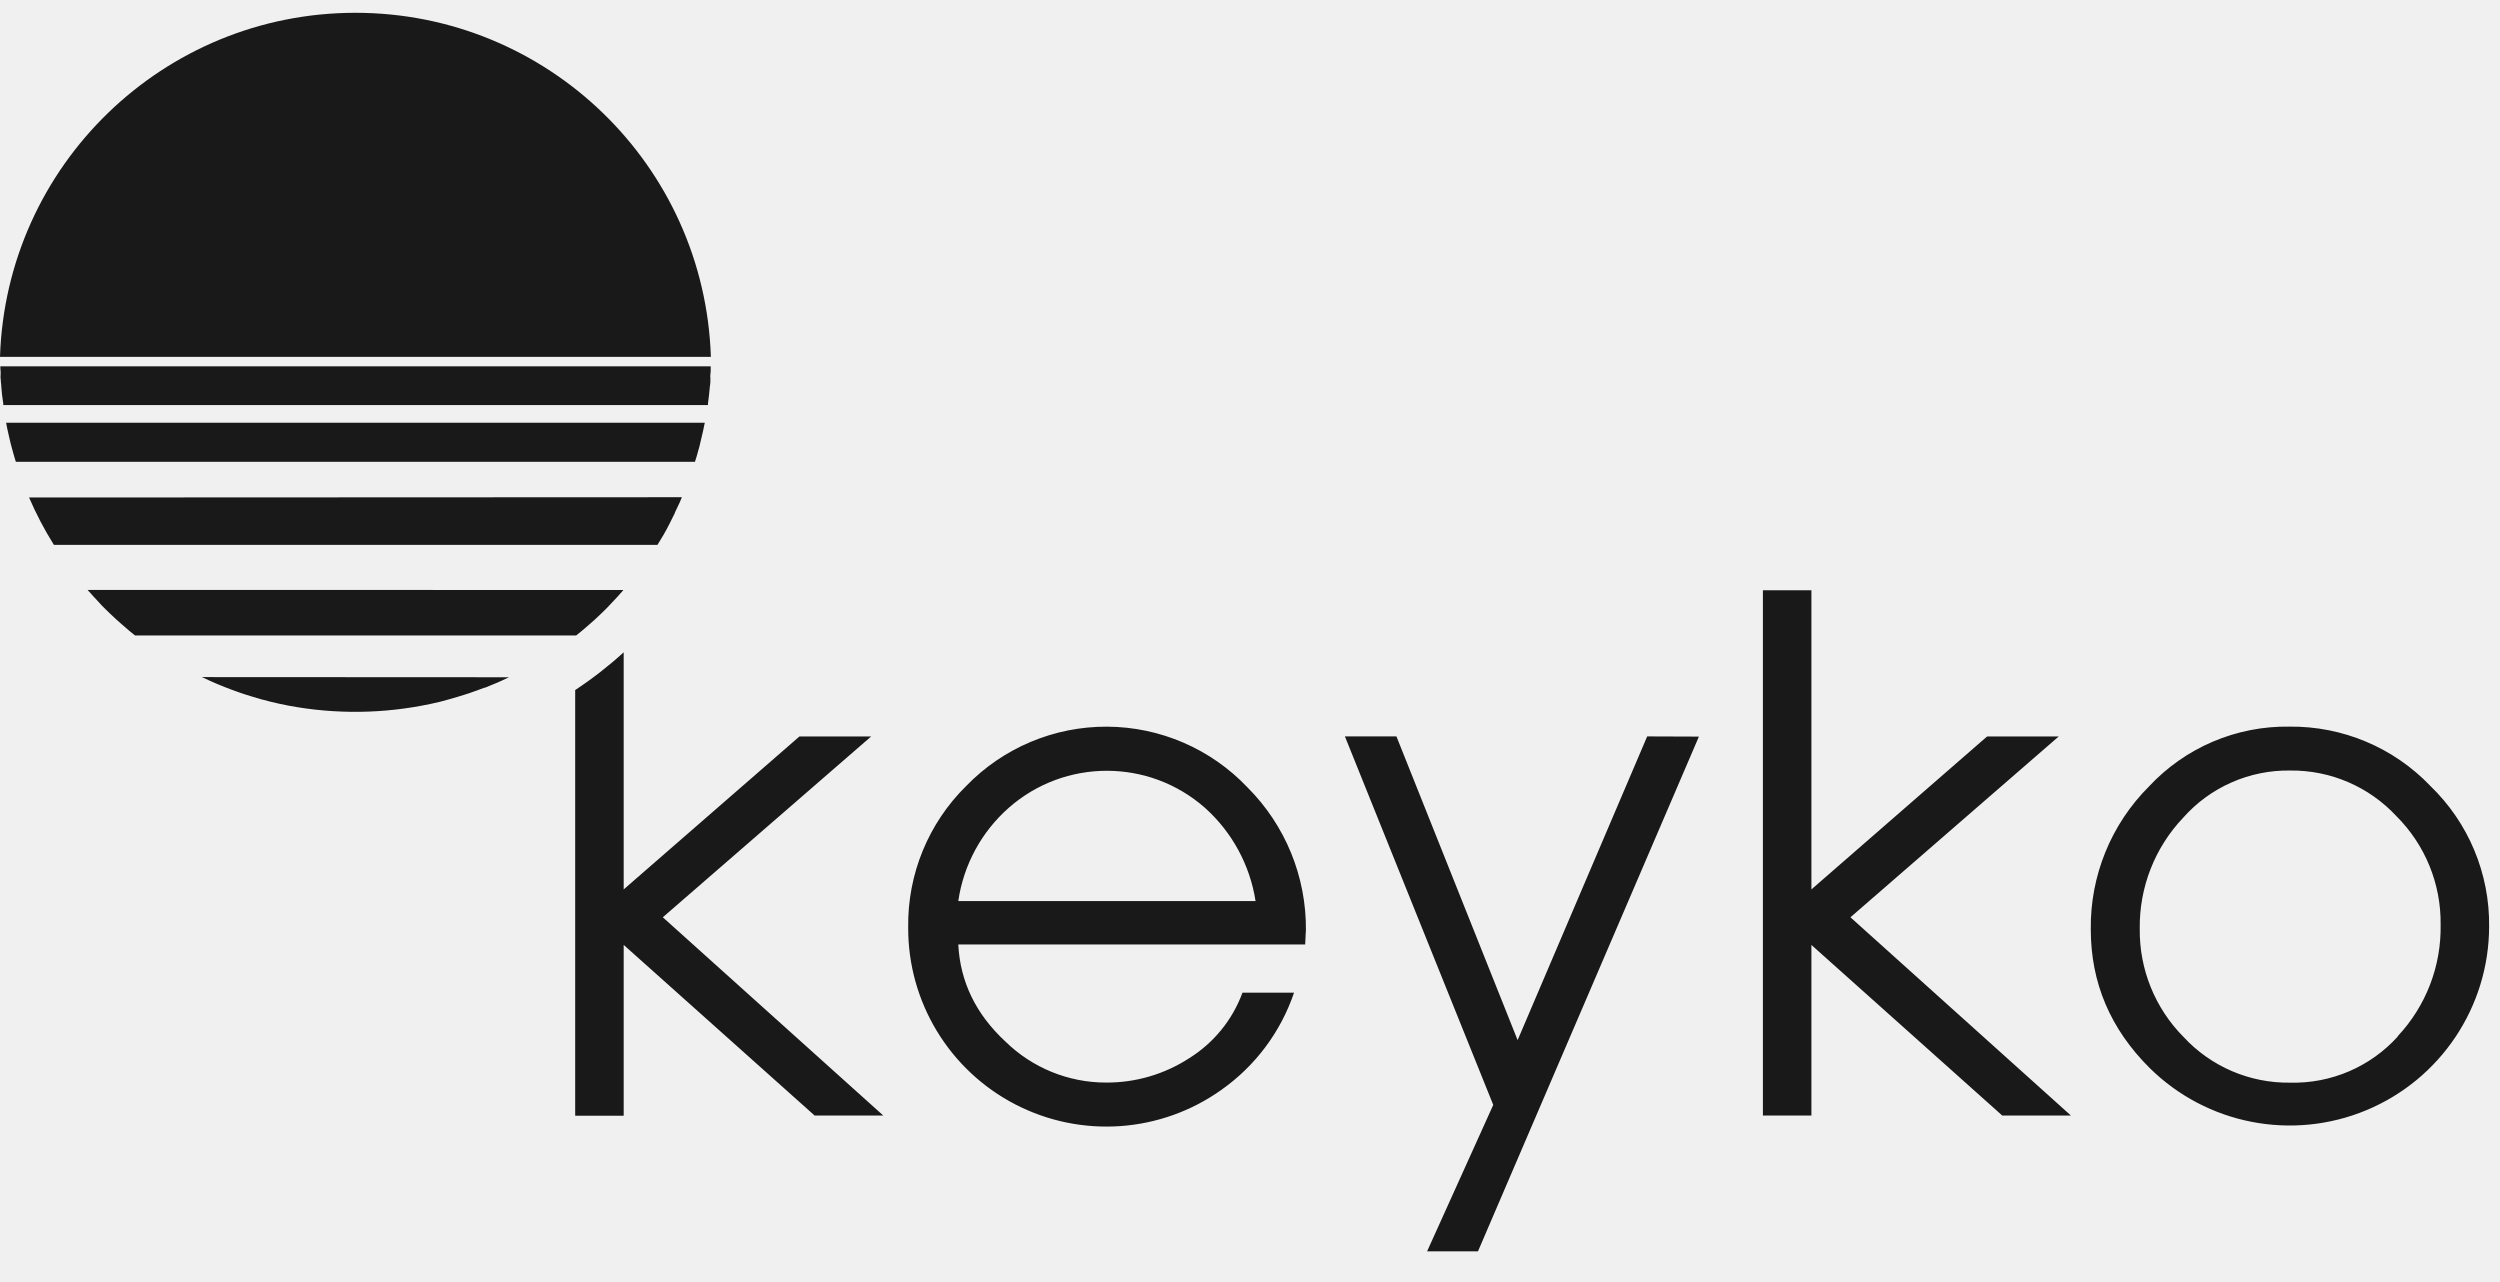
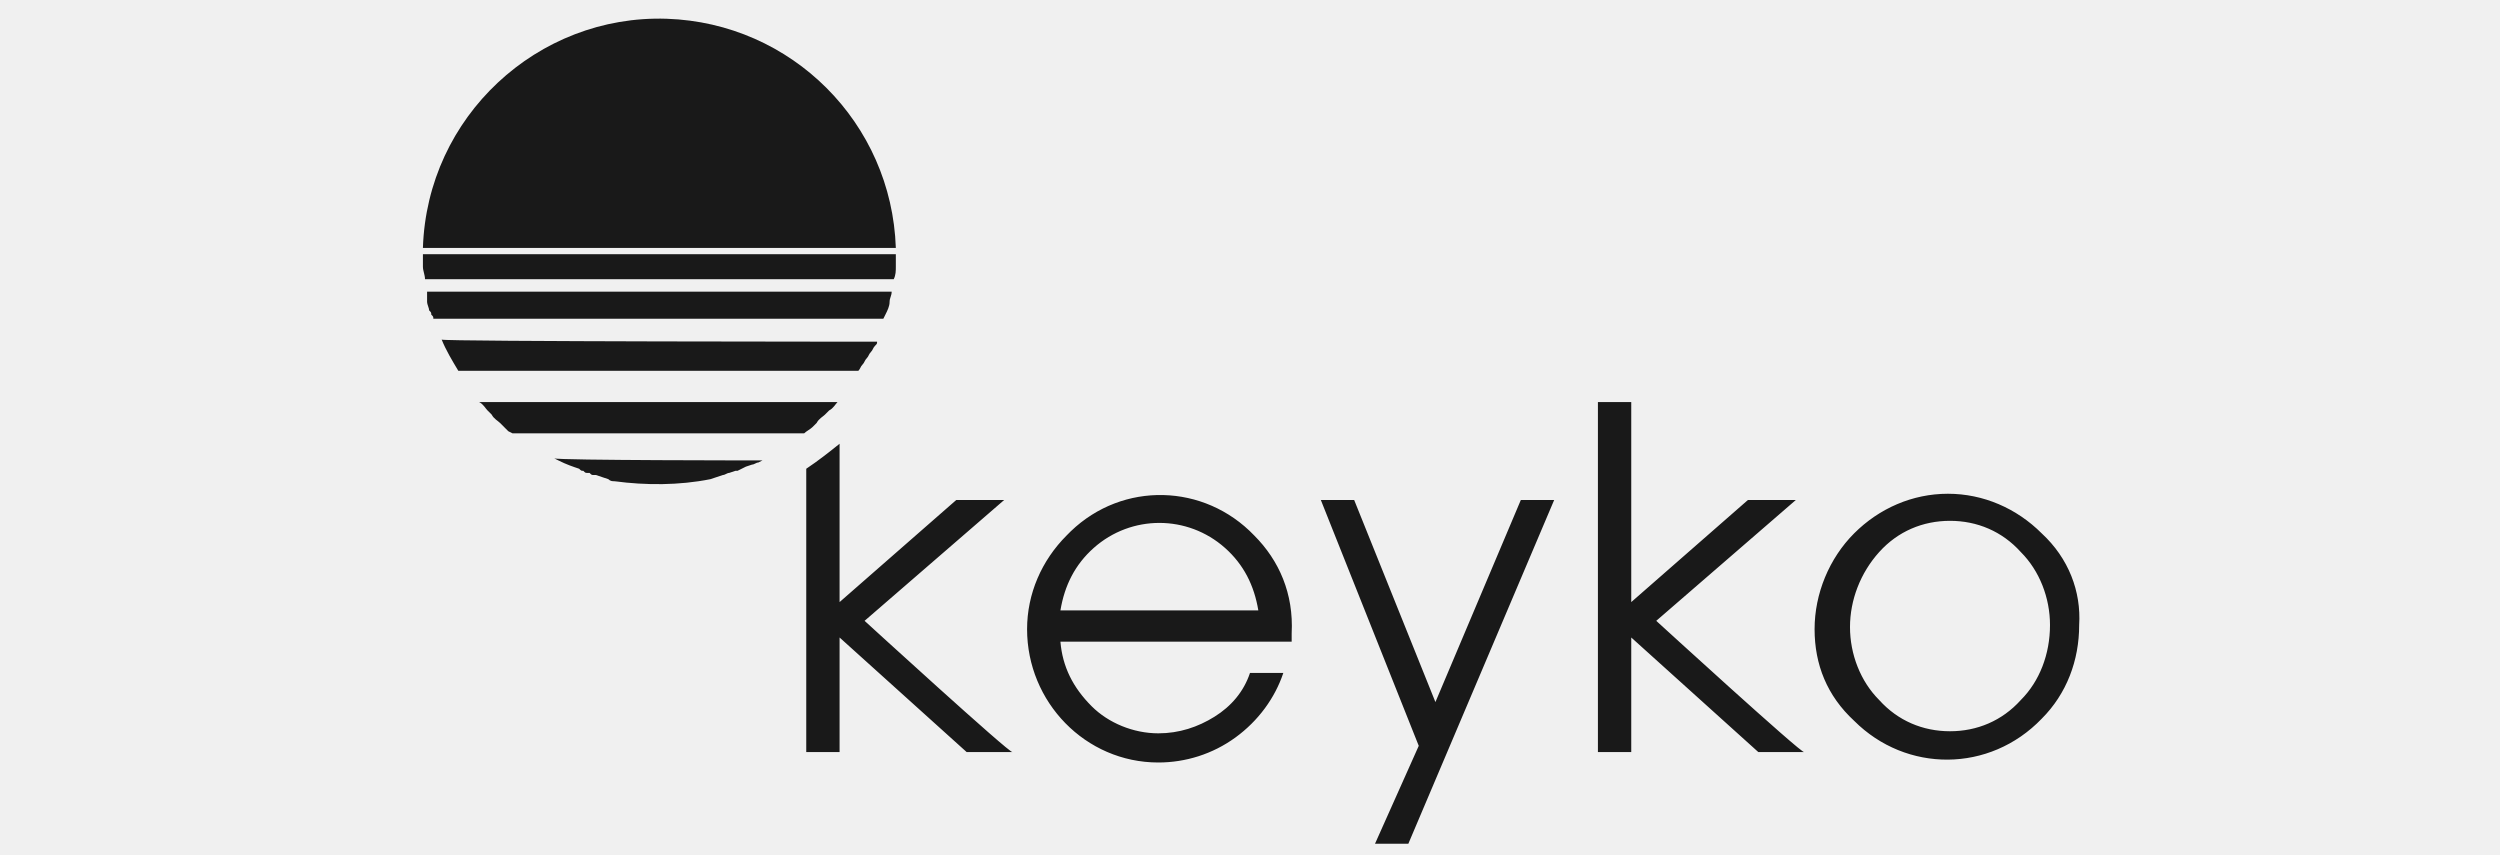
- <svg xmlns="http://www.w3.org/2000/svg" width="80" height="41" fill="none">
-   <g fill="#191919" clip-path="url(#a)">
-     <path d="M39.916 25.193a6.233 6.233 0 0 0-8.994-.045 6.227 6.227 0 0 0-1.86 4.525 6.344 6.344 0 0 0 10.03 5.197 6.265 6.265 0 0 0 2.317-3.104h-1.65a4.157 4.157 0 0 1-1.704 2.096 4.829 4.829 0 0 1-2.664.78 4.599 4.599 0 0 1-3.22-1.315c-.944-.876-1.445-1.91-1.506-3.104h11.101c0-.058.004-.133.01-.222 0-.09.013-.173.013-.223a6.381 6.381 0 0 0-1.873-4.585Zm-9.251 3.642a4.918 4.918 0 0 1 1.617-2.987 4.751 4.751 0 0 1 6.274 0 5.046 5.046 0 0 1 1.622 2.987h-9.513Zm22.045-5.27-4.146 9.719-3.878-9.719h-1.649l4.747 11.792-2.117 4.686h1.628l7.07-16.472-1.654-.006Zm25.06 1.583a6.147 6.147 0 0 0-4.503-1.896 6.02 6.02 0 0 0-4.502 1.917 6.346 6.346 0 0 0-1.86 4.572c0 1.709.629 3.187 1.884 4.435a6.38 6.38 0 0 0 10.863-4.525 6.147 6.147 0 0 0-1.883-4.503Zm-1.035 8.014a4.493 4.493 0 0 1-3.449 1.483 4.559 4.559 0 0 1-3.41-1.46 4.828 4.828 0 0 1-1.404-3.467 5.058 5.058 0 0 1 1.393-3.555 4.483 4.483 0 0 1 3.421-1.506 4.569 4.569 0 0 1 3.399 1.46 4.815 4.815 0 0 1 1.415 3.467 5.084 5.084 0 0 1-1.376 3.578h.01ZM21.21 29.353l6.668-5.787h-2.295l-5.625 4.895v-7.587c-.485.442-1.004.846-1.552 1.207v13.622h1.552v-5.466l6.111 5.461h2.197l-7.056-6.345Zm38.004 0 6.666-5.787h-2.292l-5.623 4.895v-9.573h-1.552v16.81h1.552v-5.46l6.108 5.46h2.197l-7.056-6.345Zm-42.926-7.681-.248.116c-.09.04-.173.079-.27.115l-.253.105h-.022l-.241.09-.047.016-.188.067-.105.034-.252.078c-.095.03-.19.057-.286.083l-.288.079-.292.066a11.564 11.564 0 0 1-4.561.06c-.098-.02-.196-.038-.294-.06l-.282-.066-.269-.07c-.02 0-.04-.013-.062-.016-.074-.023-.148-.042-.22-.066l-.062-.019a4.632 4.632 0 0 1-.19-.058c-.064-.021-.122-.038-.183-.062-.327-.113-.65-.24-.964-.382l-.248-.115 9.827.005Zm3.662-2.792a10.07 10.07 0 0 1-.356.392c-.059.062-.117.122-.173.183-.124.124-.251.248-.382.367l-.195.172a9.252 9.252 0 0 1-.405.34H4.32l-.164-.133-.041-.034a4.59 4.59 0 0 1-.2-.173c-.066-.06-.131-.112-.195-.172a12.858 12.858 0 0 1-.384-.367 2.942 2.942 0 0 1-.173-.183 13.48 13.48 0 0 1-.36-.395l17.147.003Zm1.87-2.969c-.019.052-.041.102-.063.152-.052.115-.107.23-.163.345v.012c-.056.114-.115.227-.172.345-.057.117-.122.226-.186.345-.062.103-.124.207-.188.31l-.01.015H1.725l-.01-.015a11.21 11.21 0 0 1-.785-1.5l20.89-.009Zm.73-2.383c0 .021 0 .04-.01.059a6.822 6.822 0 0 1-.086.393 7.63 7.63 0 0 1-.158.614l-.057.184H.507a6.445 6.445 0 0 1-.056-.184c-.017-.062-.037-.126-.053-.19a7.632 7.632 0 0 1-.107-.424c-.014-.052-.022-.102-.034-.153-.02-.08-.035-.16-.05-.24l-.01-.059h22.352Zm.193-1.805v.05c0 .07 0 .14-.01.208-.01.07 0 .09 0 .133 0 .081 0 .162-.016.241a11.41 11.41 0 0 1-.062.56.362.362 0 0 1 0 .048H.105a.379.379 0 0 1 0-.047 6.124 6.124 0 0 1-.065-.56c0-.035 0-.068-.009-.102-.008-.035 0-.093-.01-.14-.01-.046 0-.088 0-.133 0-.044 0-.138-.01-.208v-.05h22.732Zm.005-.303H0a11.38 11.38 0 0 1 22.748 0Z" />
+ <svg xmlns="http://www.w3.org/2000/svg" xmlns:xlink="http://www.w3.org/1999/xlink" viewBox="0 0 120 41">
+   <style type="text/css">
+ 	.st0{clip-path:url(#SVGID_00000140733846673699083360000013184066260846268857_);}
+ 	.st1{fill:#191919;}
+ </style>
+   <g>
+     <defs>
+       <rect id="SVGID_1_" x="20.3" y="0.5" width="79.7" height="40" />
+     </defs>
+     <clipPath id="SVGID_00000072989454835767183700000000496565151023395214_">
+       <use xlink:href="#SVGID_1_" style="overflow:visible;" />
+     </clipPath>
+     <g style="clip-path:url(#SVGID_00000072989454835767183700000000496565151023395214_);">
+       <path class="st1" d="M60.2,25.7c-2.4-2.5-6.3-2.6-8.8-0.2c-0.1,0.1-0.1,0.1-0.2,0.2c-1.2,1.2-1.9,2.8-1.9,4.5    c0,3.5,2.8,6.4,6.3,6.4c1.3,0,2.6-0.4,3.7-1.2c1.1-0.8,1.9-1.9,2.3-3.1H60c-0.3,0.9-0.9,1.6-1.7,2.1c-0.8,0.5-1.7,0.8-2.7,0.8    c-1.2,0-2.4-0.5-3.2-1.3c-0.9-0.9-1.4-1.9-1.5-3.1H62c0-0.1,0-0.1,0-0.2c0-0.1,0-0.2,0-0.2C62.1,28.5,61.4,26.9,60.2,25.7z     M50.9,29.3c0.2-1.2,0.7-2.2,1.6-3c1.8-1.6,4.5-1.6,6.3,0c0.9,0.8,1.4,1.8,1.6,3H50.9z M73,24l-4.1,9.7L65,24h-1.6l4.7,11.8    l-2.1,4.7h1.6L74.6,24L73,24L73,24z M98,25.6c-1.2-1.2-2.8-1.9-4.5-1.9c-1.7,0-3.3,0.7-4.5,1.9c-1.2,1.2-1.9,2.9-1.9,4.6    c0,1.7,0.6,3.2,1.9,4.4c2.5,2.5,6.5,2.5,9-0.1c1.2-1.2,1.8-2.8,1.8-4.5C99.9,28.4,99.3,26.8,98,25.6L98,25.6z M97,33.6    c-0.9,1-2.1,1.5-3.4,1.5c-1.3,0-2.5-0.5-3.4-1.5c-0.9-0.9-1.4-2.2-1.4-3.5c0-1.3,0.5-2.6,1.4-3.6c0.9-1,2.1-1.5,3.4-1.5    c1.3,0,2.5,0.5,3.4,1.5c0.9,0.9,1.4,2.2,1.4,3.5C98.4,31.4,97.9,32.7,97,33.6L97,33.6L97,33.6z M41.5,29.8l6.7-5.8h-2.3l-5.6,4.9    v-7.6c-0.5,0.4-1,0.8-1.6,1.2v13.6h1.6v-5.5l6.1,5.5h2.2C48.5,36.2,41.5,29.8,41.5,29.8z M79.5,29.8l6.7-5.8h-2.3l-5.6,4.9v-9.6    h-1.6v16.8h1.6v-5.5l6.1,5.5h2.2C86.5,36.2,79.5,29.8,79.5,29.8z M36.6,22.1l-0.2,0.1c-0.1,0-0.2,0.1-0.3,0.1l-0.3,0.1h0l-0.2,0.1    l0,0l-0.2,0.1l-0.1,0l-0.3,0.1c-0.1,0-0.2,0.1-0.3,0.1l-0.3,0.1L34.1,23c-1.5,0.3-3.1,0.3-4.6,0.1c-0.1,0-0.2,0-0.3-0.1l-0.3-0.1    l-0.3-0.1c0,0,0,0-0.1,0c-0.1,0-0.1,0-0.2-0.1l-0.1,0c-0.1,0-0.1,0-0.2-0.1c-0.1,0-0.1,0-0.2-0.1c-0.3-0.1-0.6-0.2-1-0.4l-0.2-0.1    C26.7,22.1,36.6,22.1,36.6,22.1z M40.2,19.3c-0.1,0.1-0.2,0.3-0.4,0.4c-0.1,0.1-0.1,0.1-0.2,0.2c-0.1,0.1-0.3,0.2-0.4,0.4    l-0.2,0.2c-0.1,0.1-0.3,0.2-0.4,0.3H24.6l-0.2-0.1l0,0c-0.1-0.1-0.1-0.1-0.2-0.2c-0.1-0.1-0.1-0.1-0.2-0.2    c-0.1-0.1-0.3-0.2-0.4-0.4c-0.1-0.1-0.1-0.1-0.2-0.2c-0.1-0.1-0.2-0.3-0.4-0.4C23.1,19.3,40.2,19.3,40.2,19.3z M42.1,16.4    c0,0.1,0,0.1-0.1,0.2c-0.1,0.1-0.1,0.2-0.2,0.3v0c-0.1,0.1-0.1,0.2-0.2,0.3c-0.1,0.1-0.1,0.2-0.2,0.3c-0.1,0.1-0.1,0.2-0.2,0.3    l0,0H22l0,0c-0.3-0.5-0.6-1-0.8-1.5C21.2,16.4,42.1,16.4,42.1,16.4z M42.8,14C42.8,14,42.8,14,42.8,14c0,0.2-0.1,0.3-0.1,0.5    c0,0.2-0.1,0.4-0.2,0.6l-0.1,0.2H20.8c0-0.1,0-0.1-0.1-0.2c0-0.1,0-0.1-0.1-0.2c0-0.1-0.1-0.3-0.1-0.4c0-0.1,0-0.1,0-0.2    c0-0.1,0-0.2,0-0.2l0-0.1L42.8,14L42.8,14z M43,12.2L43,12.2c0,0.1,0,0.2,0,0.3c0,0.1,0,0.1,0,0.1c0,0.1,0,0.2,0,0.2    c0,0.2,0,0.4-0.1,0.6c0,0,0,0,0,0H20.4c0,0,0,0,0,0c0-0.2-0.1-0.4-0.1-0.6c0,0,0-0.1,0-0.1c0,0,0-0.1,0-0.1c0,0,0-0.1,0-0.1    c0,0,0-0.1,0-0.2v-0.1C20.3,12.2,43,12.2,43,12.2z M43,11.9H20.3c0.2-6.3,5.5-11.2,11.7-11C38,1.1,42.8,5.9,43,11.9z" />
+     </g>
  </g>
-   <defs>
-     <clipPath id="a">
-       <path fill="#fff" d="M0 .038h79.655v40H0z" />
-     </clipPath>
-   </defs>
</svg>
